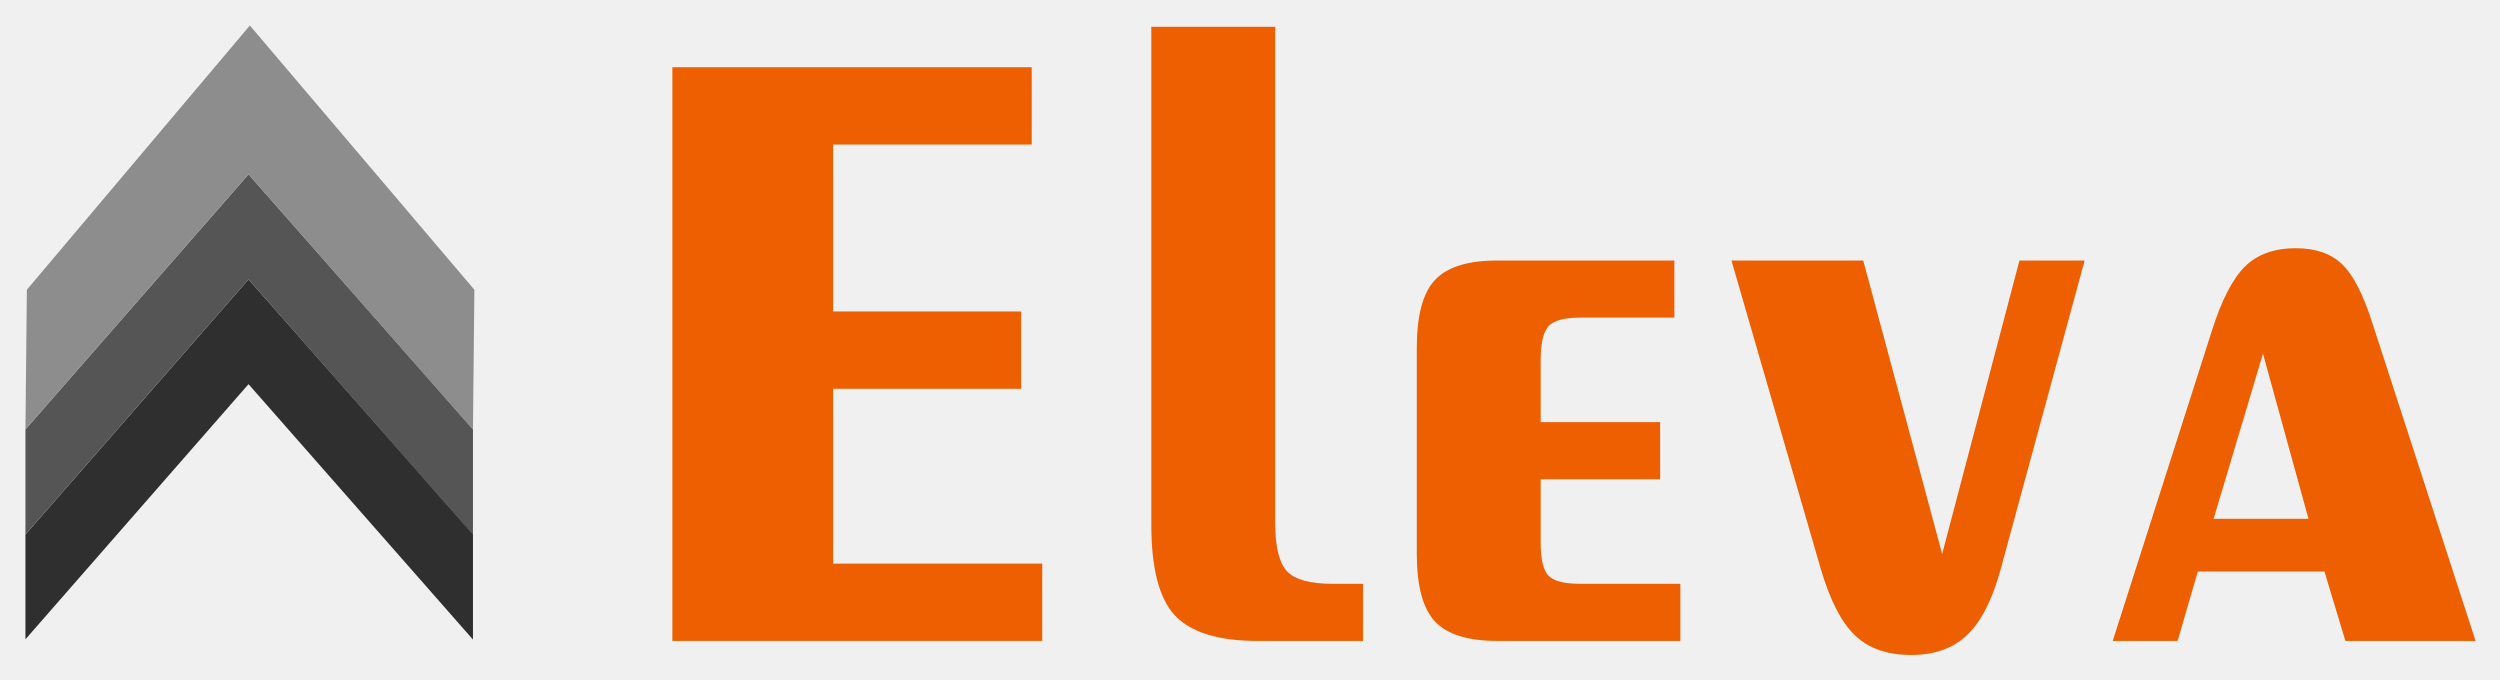
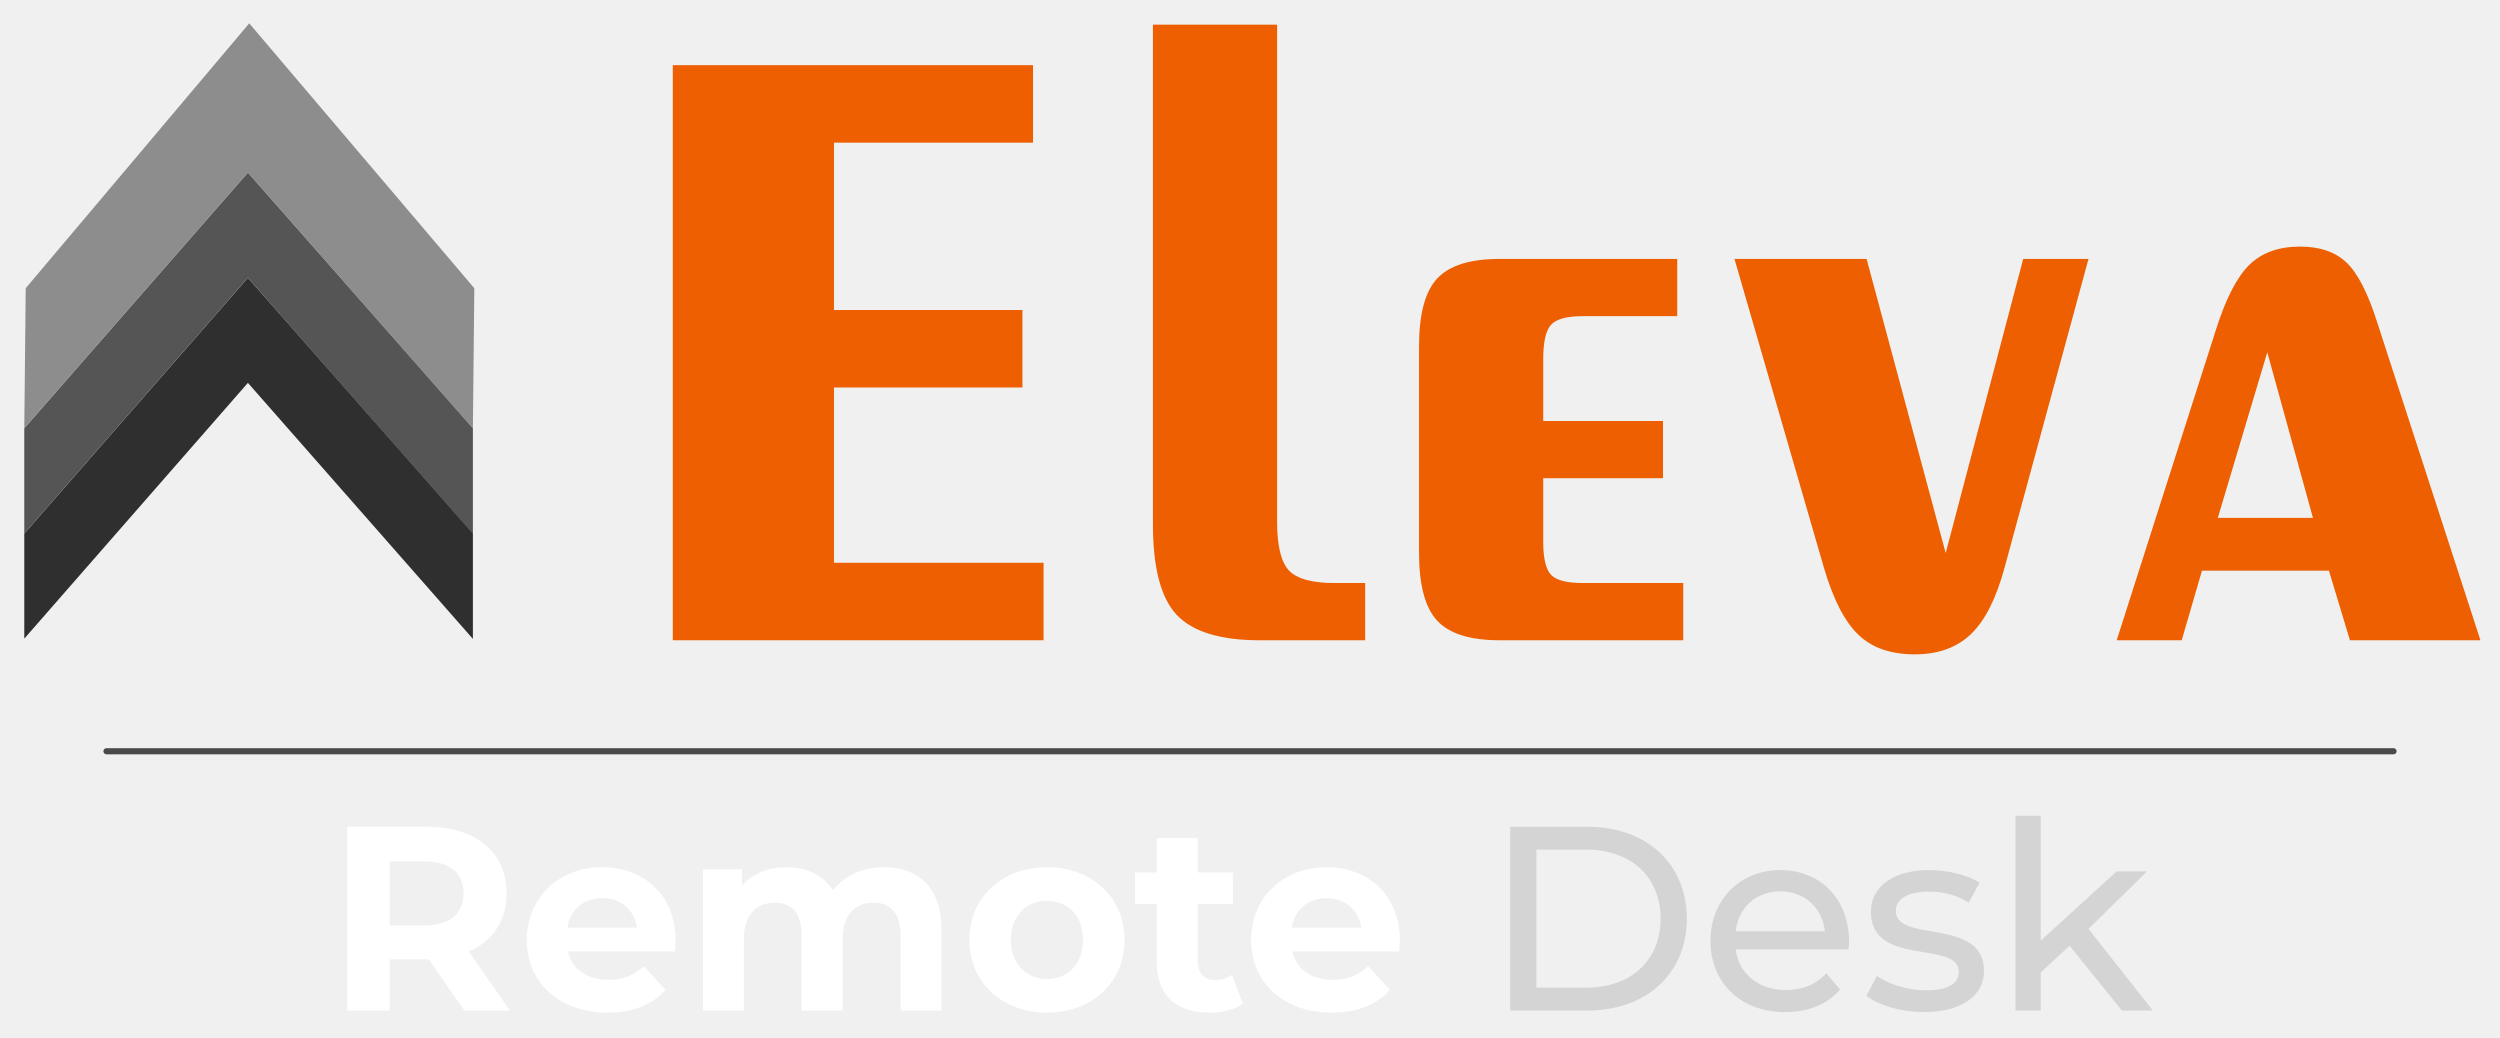
- <svg xmlns="http://www.w3.org/2000/svg" xml:space="preserve" width="1000px" height="272px" version="1.1" style="shape-rendering:geometricPrecision; text-rendering:geometricPrecision; image-rendering:optimizeQuality; fill-rule:evenodd; clip-rule:evenodd" viewBox="59 778 2045 556">
+ <svg xmlns="http://www.w3.org/2000/svg" xml:space="preserve" width="1000px" height="415px" version="1.1" style="shape-rendering:geometricPrecision; text-rendering:geometricPrecision; image-rendering:optimizeQuality; fill-rule:evenodd; clip-rule:evenodd" viewBox="60 780 2040 846">
  <defs>
    <style type="text/css">
   
-     .fil1 {fill:#2F2F2F}
-     .fil2 {fill:#555555}
-     .fil3 {fill:#8D8D8D}
-     .fil0 {fill:#ED5F00;fill-rule:nonzero}
+     .str0 {stroke:#4A4A4A;stroke-width:5;stroke-linecap:round;stroke-linejoin:round;stroke-miterlimit:22.926}
+     .fil7 {fill:none}
+     .fil2 {fill:#2F2F2F}
+     .fil3 {fill:#555555}
+     .fil4 {fill:#8D8D8D}
+     .fil0 {fill:white}
+     .fil5 {fill:#FFFFFF;fill-rule:nonzero}
+     .fil6 {fill:#D4D4D4;fill-rule:nonzero}
+     .fil1 {fill:#ED5F00;fill-rule:nonzero}
   
  </style>
  </defs>
  <g id="Camada_x0020_1">
-     <polygon class="fil0" points="609.01,1302.15 609.01,832.88 902.94,832.88 902.94,896.12 740.52,896.12 740.52,1032.66 894.31,1032.66 894.31,1095.9 740.52,1095.9 740.52,1238.91 911.56,1238.91 911.56,1302.15 " />
-     <path id="_1" class="fil0" d="M1102.12 1205.98c0,19.16 3.23,32.21 9.58,39.16 6.47,6.83 18.8,10.3 37.01,10.3l25.27 0 0 46.71 -86.23 0c-31.98,0 -54.5,-6.94 -67.56,-20.72 -12.93,-13.77 -19.4,-38.44 -19.4,-74.02l0 -407.59 101.33 0 0 406.16z" />
-     <path id="_2" class="fil0" d="M1283.81 1302.15c-24.07,0 -41.08,-5.27 -51.02,-15.93 -9.94,-10.66 -14.85,-29.1 -14.85,-55.33l0 -168.64c0,-26.23 4.91,-44.68 14.85,-55.34 9.94,-10.66 26.95,-15.93 51.02,-15.93l144.81 0 0 46.71 -77.01 0c-12.94,0 -21.56,2.28 -25.88,6.95 -4.31,4.67 -6.46,14.01 -6.46,27.79l0 50.78 97.73 0 0 46.71 -97.73 0 0 51.86c0,13.54 2.15,22.52 6.34,26.95 4.2,4.43 12.82,6.71 26,6.71l81.92 0 0 46.71 -149.72 0z" />
-     <path id="_3" class="fil0" d="M1764.22 990.98l-68.39 251.53c-6.82,25.27 -15.93,43.47 -27.42,54.49 -11.5,11.14 -26.83,16.65 -46,16.65 -19.4,0 -34.73,-5.27 -45.75,-15.81 -11.14,-10.42 -20.6,-28.63 -28.27,-54.62l-73.06 -252.24 107.8 0 64.55 240.03 63.24 -240.03 53.3 0z" />
-     <path id="_4" class="fil0" d="M1787.22 1302.15l81.09 -253.68c8.02,-25.27 17.12,-42.87 27.3,-52.82 10.18,-9.82 23.96,-14.73 41.21,-14.73 16.16,0 28.86,4.31 37.96,13.06 9.11,8.62 17.61,25.15 25.28,49.58l83.96 258.59 -106.48 0 -17.13 -56.77 -103.6 0 -16.53 56.77 -53.06 0zm82.52 -99.89l77.62 0 -37.25 -135.1 -40.37 135.1z" />
-     <polygon class="fil1" points="79.81,1215.13 262.29,1006.42 445.88,1214.69 445.88,1301.04 262.29,1092.12 79.81,1300.83 " />
-     <polygon class="fil2" points="79.81,1129.17 262.3,920.49 445.88,1128.99 445.88,1215.35 262.29,1006.42 79.81,1215.13 " />
-     <polygon class="fil3" points="80.98,1014.89 263.38,798.74 447.04,1014.89 445.88,1129.41 262.3,920.49 79.81,1129.19 " />
+     <polygon class="fil1" points="609.01,1302.15 609.01,832.88 902.94,832.88 902.94,896.12 740.52,896.12 740.52,1032.66 894.31,1032.66 894.31,1095.9 740.52,1095.9 740.52,1238.91 911.56,1238.91 911.56,1302.15 " />
+     <path id="_1" class="fil1" d="M1102.12 1205.98c0,19.16 3.23,32.21 9.58,39.16 6.47,6.83 18.8,10.3 37.01,10.3l25.27 0 0 46.71 -86.23 0c-31.98,0 -54.5,-6.94 -67.56,-20.72 -12.93,-13.77 -19.4,-38.44 -19.4,-74.02l0 -407.59 101.33 0 0 406.16z" />
+     <path id="_2" class="fil1" d="M1283.81 1302.15c-24.07,0 -41.08,-5.27 -51.02,-15.93 -9.94,-10.66 -14.85,-29.1 -14.85,-55.33l0 -168.64c0,-26.23 4.91,-44.68 14.85,-55.34 9.94,-10.66 26.95,-15.93 51.02,-15.93l144.81 0 0 46.71 -77.01 0c-12.94,0 -21.56,2.28 -25.88,6.95 -4.31,4.67 -6.46,14.01 -6.46,27.79l0 50.78 97.73 0 0 46.71 -97.73 0 0 51.86c0,13.54 2.15,22.52 6.34,26.95 4.2,4.43 12.82,6.71 26,6.71l81.92 0 0 46.71 -149.72 0z" />
+     <path id="_3" class="fil1" d="M1764.22 990.98l-68.39 251.53c-6.82,25.27 -15.93,43.47 -27.42,54.49 -11.5,11.14 -26.83,16.65 -46,16.65 -19.4,0 -34.73,-5.27 -45.75,-15.81 -11.14,-10.42 -20.6,-28.63 -28.27,-54.62l-73.06 -252.24 107.8 0 64.55 240.03 63.24 -240.03 53.3 0z" />
+     <path id="_4" class="fil1" d="M1787.22 1302.15l81.09 -253.68c8.02,-25.27 17.12,-42.87 27.3,-52.82 10.18,-9.82 23.96,-14.73 41.21,-14.73 16.16,0 28.86,4.31 37.96,13.06 9.11,8.62 17.61,25.15 25.28,49.58l83.96 258.59 -106.48 0 -17.13 -56.77 -103.6 0 -16.53 56.77 -53.06 0zm82.52 -99.89l77.62 0 -37.25 -135.1 -40.37 135.1z" />
+     <polygon class="fil2" points="79.81,1215.13 262.29,1006.42 445.88,1214.69 445.88,1301.04 262.29,1092.12 79.81,1300.83 " />
+     <polygon class="fil3" points="79.81,1129.17 262.3,920.49 445.88,1128.99 445.88,1215.35 262.29,1006.42 79.81,1215.13 " />
+     <polygon class="fil4" points="80.98,1014.89 263.38,798.74 447.04,1014.89 445.88,1129.41 262.3,920.49 79.81,1129.19 " />
+     <path class="fil5" d="M476.12 1604.29l-33.63 -48.2c19.5,-8.35 30.85,-24.85 30.85,-47.34 0,-33.63 -25.06,-54.41 -65.12,-54.41l-64.91 0 0 149.95 34.7 0 0 -41.77 30.21 0 1.71 0 28.92 41.77 37.27 0zm-37.91 -95.54c0,16.28 -10.71,26.13 -31.92,26.13l-28.28 0 0 -52.26 28.28 0c21.21,0 31.92,9.63 31.92,26.13z" />
+     <path id="_1_0" class="fil5" d="M611.3 1547.09c0,-37.06 -26.14,-59.76 -59.99,-59.76 -35.13,0 -61.47,24.85 -61.47,59.34 0,34.27 25.92,59.33 65.76,59.33 20.78,0 36.84,-6.42 47.56,-18.63l-17.78 -19.28c-7.93,7.49 -16.71,11.14 -28.92,11.14 -17.57,0 -29.78,-8.79 -32.99,-23.14l87.18 0c0.22,-2.78 0.65,-6.42 0.65,-9zm-59.77 -34.48c14.99,0 25.92,9.42 28.28,23.99l-56.77 0c2.35,-14.78 13.28,-23.99 28.49,-23.99z" />
+     <path id="_2_1" class="fil5" d="M781.17 1487.33c-17.35,0 -32.35,7.07 -41.56,18.85 -8.14,-12.64 -21.85,-18.85 -37.92,-18.85 -14.78,0 -27.63,5.14 -36.2,14.99l0 -13.28 -31.92 0 0 115.25 33.42 0 0 -57.84c0,-20.56 10.5,-30.2 25.28,-30.2 13.92,0 21.85,8.57 21.85,27.2l0 60.84 33.42 0 0 -57.84c0,-20.56 10.49,-30.2 25.49,-30.2 13.49,0 21.85,8.57 21.85,27.2l0 60.84 33.42 0 0 -65.98c0,-35.13 -19.71,-50.98 -47.13,-50.98z" />
+     <path id="_3_2" class="fil5" d="M914.41 1606c36.63,0 63.2,-24.63 63.2,-59.33 0,-34.71 -26.57,-59.34 -63.2,-59.34 -36.63,0 -63.41,24.63 -63.41,59.34 0,34.7 26.78,59.33 63.41,59.33zm0 -27.42c-16.71,0 -29.56,-11.99 -29.56,-31.91 0,-19.93 12.85,-31.92 29.56,-31.92 16.71,0 29.35,11.99 29.35,31.92 0,19.92 -12.64,31.91 -29.35,31.91z" />
+     <path id="_4_3" class="fil5" d="M1065.22 1575.16c-3.64,2.78 -8.57,4.28 -13.5,4.28 -8.99,0 -14.35,-5.35 -14.35,-15.21l0 -46.91 28.71 0 0 -25.71 -28.71 0 0 -28.06 -33.42 0 0 28.06 -17.78 0 0 25.71 17.78 0 0 47.34c0,27.42 15.86,41.34 43.06,41.34 10.28,0 20.35,-2.35 27.21,-7.28l-9 -23.56z" />
+     <path id="_5" class="fil5" d="M1202.32 1547.09c0,-37.06 -26.14,-59.76 -59.98,-59.76 -35.13,0 -61.48,24.85 -61.48,59.34 0,34.27 25.92,59.33 65.76,59.33 20.78,0 36.85,-6.42 47.56,-18.63l-17.78 -19.28c-7.93,7.49 -16.71,11.14 -28.92,11.14 -17.57,0 -29.78,-8.79 -32.99,-23.14l87.19 0c0.21,-2.78 0.64,-6.42 0.64,-9zm-59.77 -34.48c15,0 25.92,9.42 28.28,23.99l-56.77 0c2.36,-14.78 13.28,-23.99 28.49,-23.99z" />
+     <path id="_6" class="fil6" d="M1292.29 1604.29l63.19 0c48.2,0 80.98,-30.42 80.98,-74.98 0,-44.55 -32.78,-74.97 -80.98,-74.97l-63.19 0 0 149.95zm21.42 -18.64l0 -112.67 40.49 0c37.06,0 60.84,22.7 60.84,56.33 0,33.64 -23.78,56.34 -60.84,56.34l-40.49 0z" />
+     <path id="_7" class="fil6" d="M1568.84 1548.17c0,-34.92 -23.35,-58.49 -56.12,-58.49 -32.78,0 -56.98,24.21 -56.98,57.84 0,33.85 24.42,58.06 61.05,58.06 18.85,0 34.49,-6.43 44.77,-18.43l-11.35 -13.28c-8.36,9.21 -19.5,13.71 -32.78,13.71 -22.49,0 -38.56,-13.28 -41.13,-33.2l92.11 0c0.22,-1.93 0.43,-4.5 0.43,-6.21zm-56.12 -41.13c19.92,0 34.27,13.49 36.42,32.56l-72.84 0c2.14,-19.28 16.71,-32.56 36.42,-32.56z" />
+     <path id="_8" class="fil6" d="M1629.89 1605.58c30.21,0 49.06,-13.07 49.06,-33.6 0,-44.13 -71.98,-22.28 -71.98,-49.09 0,-9 8.79,-15.64 26.78,-15.64 11.14,0 22.49,2.36 32.77,9l8.79 -16.28c-9.86,-6.43 -26.57,-10.29 -41.35,-10.29 -29.13,0 -47.34,13.71 -47.34,34.1 0,45.2 71.76,23.14 71.76,48.63 0,9.6 -7.92,15.39 -26.99,15.39 -14.78,0 -30.2,-4.93 -39.84,-11.75l-8.57 16.24c9.43,7.5 28.06,13.29 46.91,13.29z" />
+     <polygon id="_9" class="fil6" points="1791.41,1604.29 1816.69,1604.29 1764.21,1537.67 1811.98,1490.76 1787.13,1490.76 1725.22,1547.31 1725.22,1445.34 1704.66,1445.34 1704.66,1604.29 1725.22,1604.29 1725.22,1573.23 1748.78,1551.38 " />
+     <line class="fil7 str0" x1="146.89" y1="1392.71" x2="2013.11" y2="1392.71" />
  </g>
</svg>
